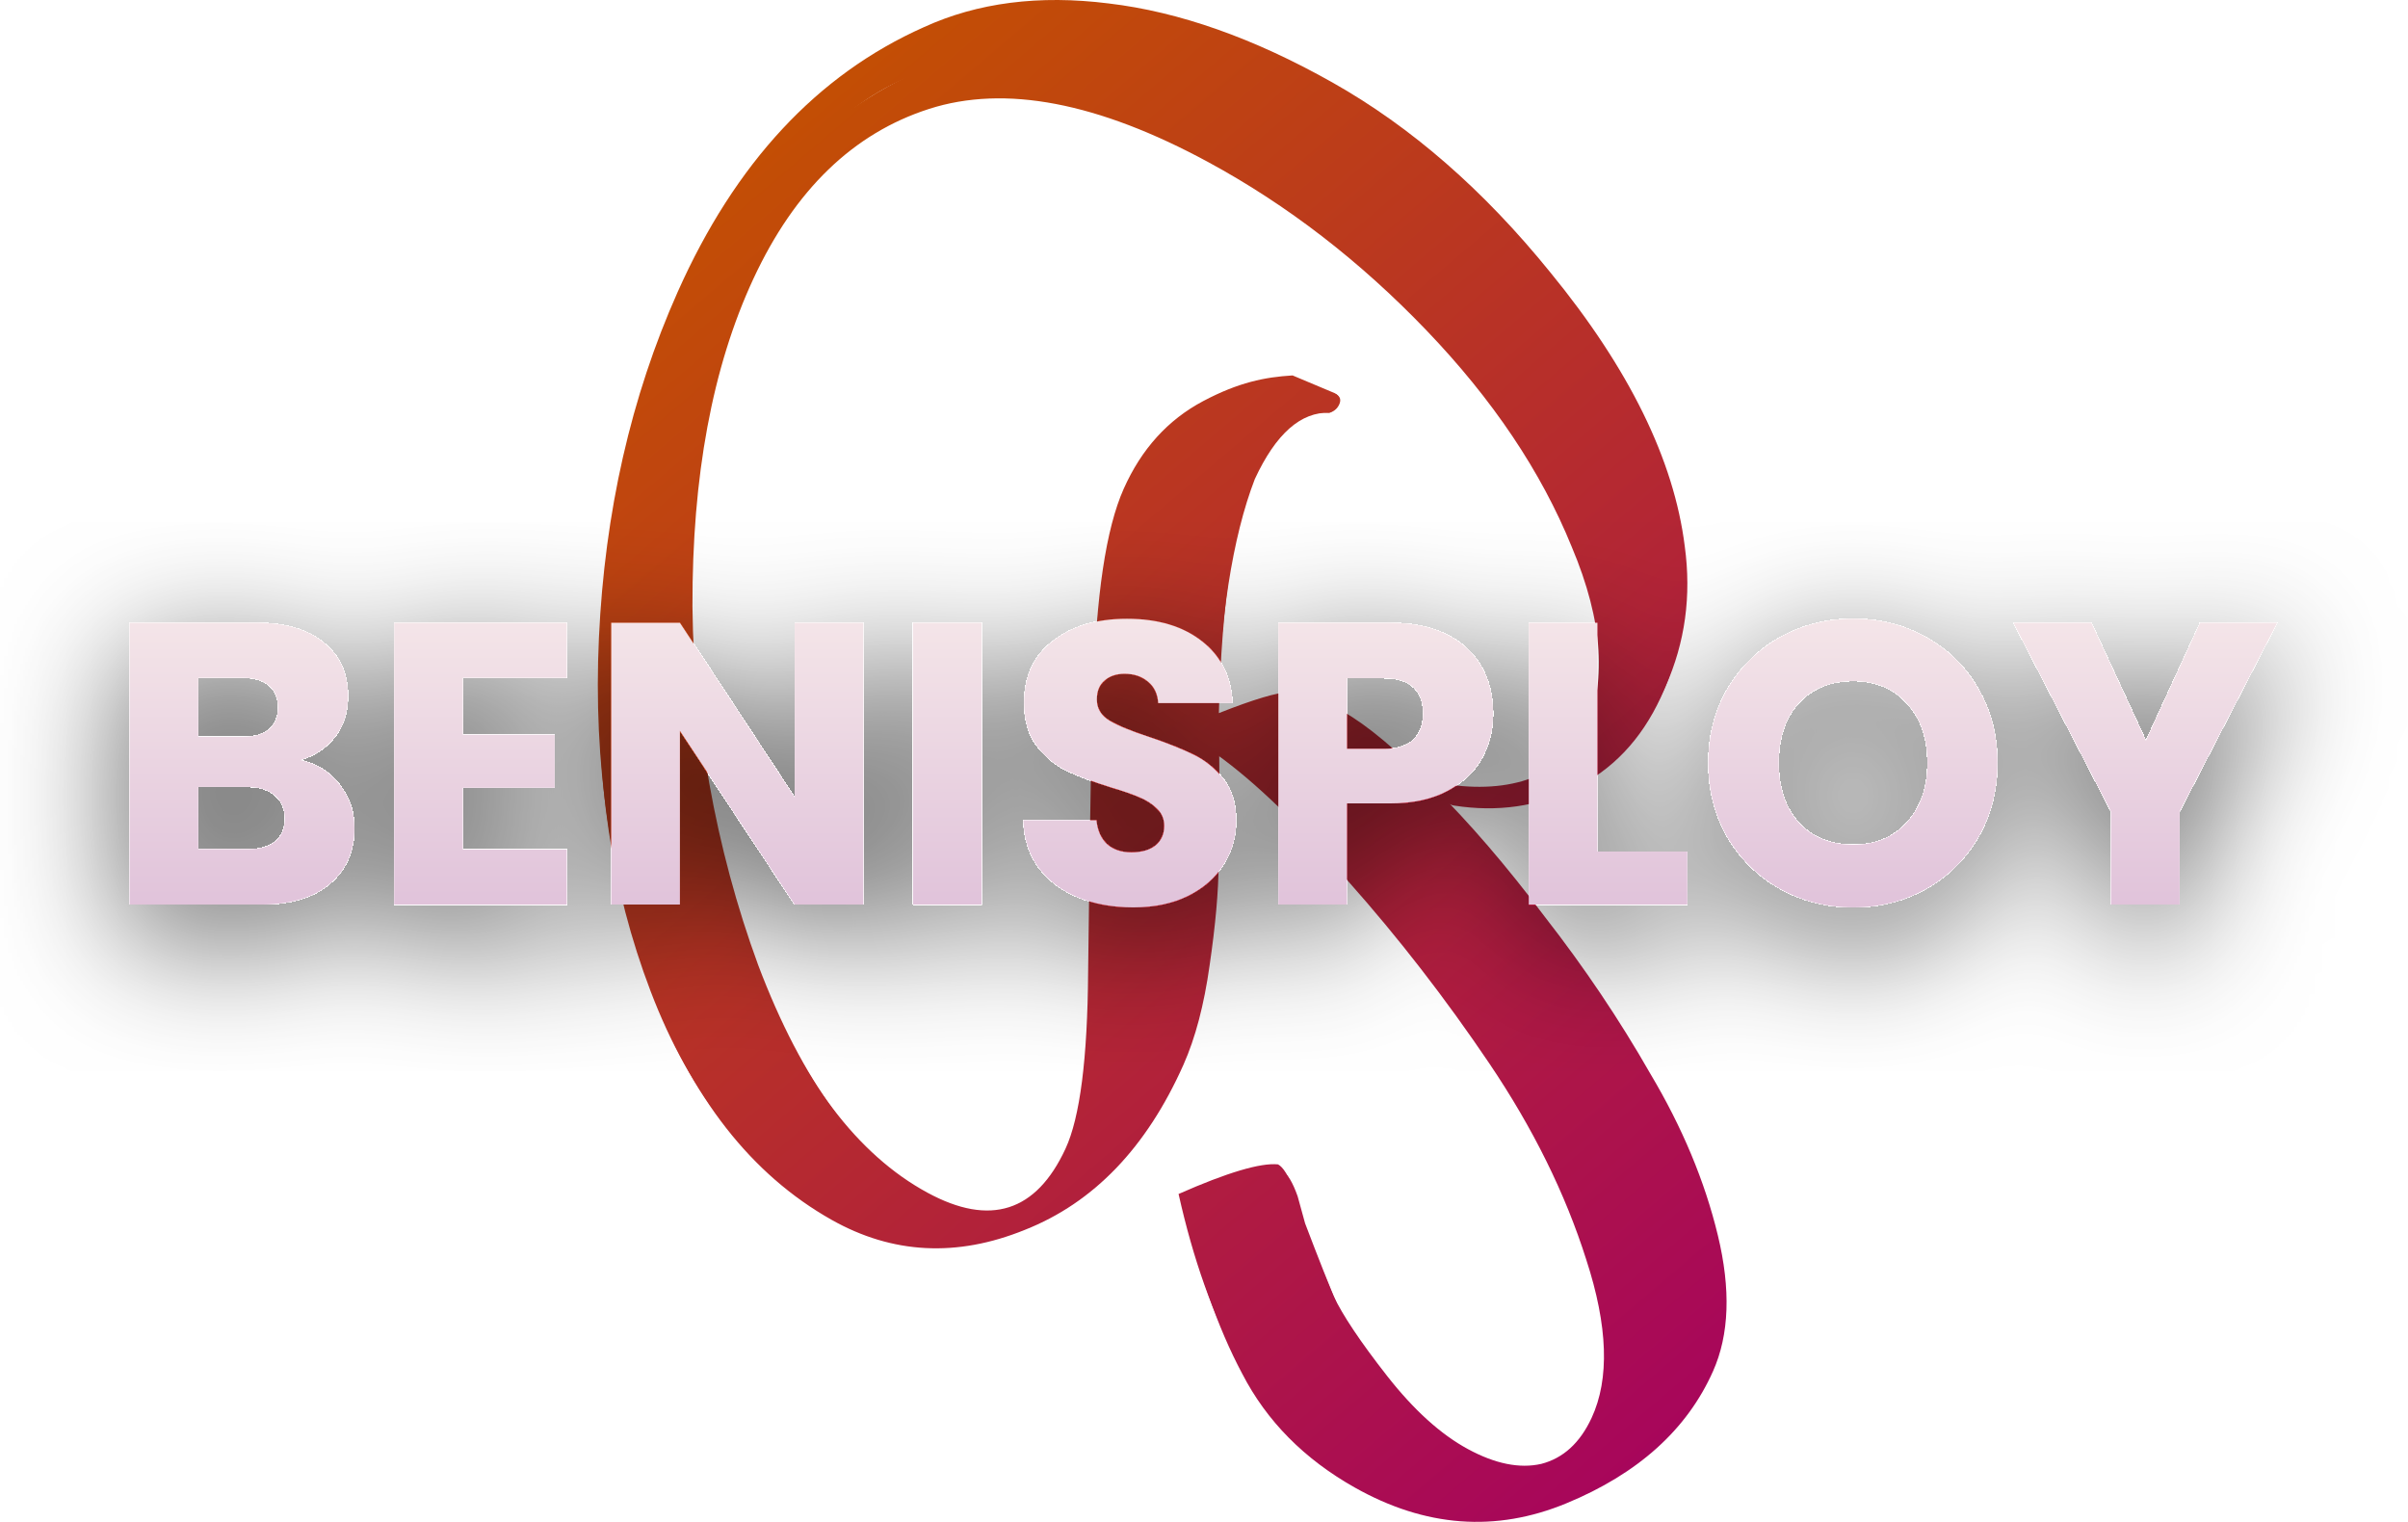
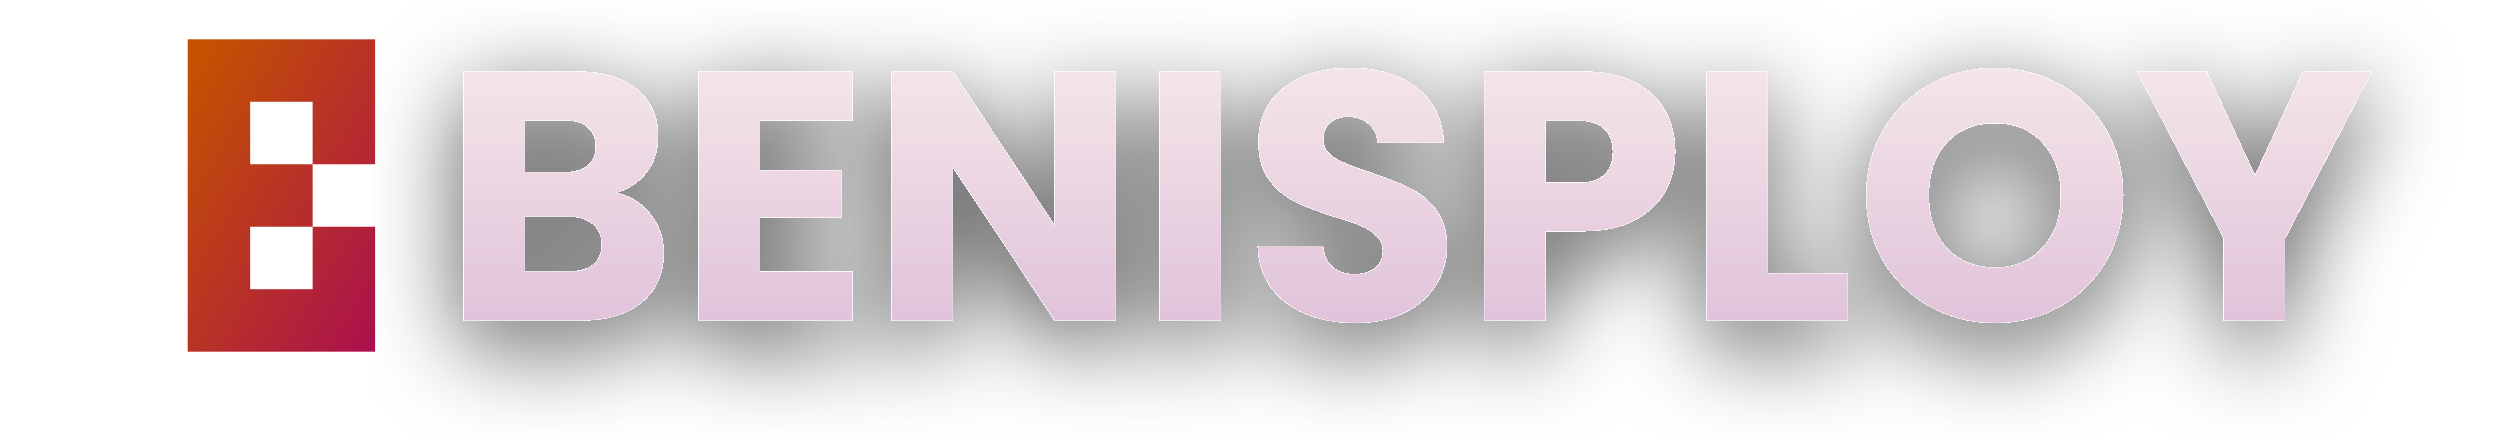
- <svg xmlns="http://www.w3.org/2000/svg" width="288" height="182" viewBox="0 0 288 182" fill="none">
-   <path d="M190.357 169.571C192.524 164.904 192.313 158.595 189.721 150.647C187.218 142.746 183.355 134.925 178.131 127.185C172.908 119.446 167.292 112.194 161.284 105.431C155.408 98.623 150.156 93.555 145.528 90.228C145.563 96.324 145.524 100.918 145.41 104.011C145.384 107.152 145.012 111.04 144.292 115.675C143.616 120.216 142.563 124.027 141.132 127.108C136.71 136.629 130.404 142.968 122.215 146.124C114.114 149.327 106.453 148.971 99.233 145.057C89.723 139.901 82.584 131.064 77.816 118.546C73.093 106.17 71.106 92.765 71.857 78.331C72.608 63.898 75.78 50.66 81.372 38.618C88.265 23.776 98.06 13.603 110.756 8.1C117.148 5.255 124.472 4.318 132.729 5.289C141.117 6.214 149.978 9.207 159.312 14.267C168.645 19.328 177.245 26.561 185.112 35.968C194.436 46.982 199.719 57.442 200.961 67.347C201.74 73.028 200.958 78.388 198.617 83.429C196.276 88.47 192.83 92.094 188.278 94.3C183.858 96.461 179.078 97.141 173.938 96.341C173.718 96.339 173.213 96.123 172.42 95.693C171.716 95.311 171.428 94.981 171.558 94.7C171.732 94.327 172.521 94.171 173.926 94.231C181.918 95.059 187.085 92.952 189.426 87.911C192.244 81.844 191.762 74.337 187.98 65.392C184.33 56.402 178.53 47.766 170.583 39.484C162.635 31.202 153.95 24.506 144.528 19.398C131.32 12.237 120.182 10.113 111.114 13.026C102.046 15.939 95.04 22.716 90.098 33.358C85.199 43.906 82.773 56.964 82.818 72.53C82.995 88.051 85.602 102.493 90.638 115.858C95.806 129.176 102.572 138.103 110.938 142.639C118.422 146.696 123.92 144.945 127.432 137.383C129.166 133.649 130.069 126.602 130.141 116.241C130.256 105.787 130.415 95.122 130.615 84.246C130.948 73.325 132.176 65.578 134.3 61.004C136.424 56.429 139.587 53.061 143.788 50.898C147.989 48.735 151.735 47.553 155.025 47.35L159.764 47.115C160.292 47.401 160.426 47.824 160.166 48.385C159.949 48.851 159.578 49.176 159.053 49.358C155.585 49.231 152.593 51.874 150.079 57.289C147.398 64.249 145.874 74.056 145.508 86.712C149.668 85.111 152.473 84.294 153.921 84.261C155.369 84.229 157.502 84.976 160.32 86.504C163.137 88.031 166.665 90.879 170.902 95.046C175.183 99.119 179.6 104.085 184.155 109.943C188.84 115.755 193 121.75 196.635 127.927C200.401 134.059 203.048 140.227 204.576 146.43C206.103 152.634 205.892 157.836 203.941 162.037C200.82 168.758 194.99 173.836 186.451 177.269C178.044 180.657 169.658 180.083 161.292 175.548C155.305 172.302 150.869 167.969 147.985 162.549C145.058 157.223 142.716 150.636 140.959 142.789C146.781 140.22 150.747 139.04 152.854 139.248C153.471 139.582 154.069 140.549 154.649 142.148L155.522 145.251C157.081 149.252 158.395 152.476 159.462 154.924C160.573 157.279 162.72 160.488 165.903 164.552C169.087 168.615 172.308 171.529 175.565 173.296C178.823 175.062 181.746 175.653 184.332 175.068C186.961 174.391 188.969 172.558 190.357 169.571Z" fill="url(#paint0_linear_7_8)" />
-   <path d="M191.242 171.776C193.404 166.923 193.166 160.351 190.526 152.06C187.975 143.819 184.056 135.657 178.769 127.574C173.481 119.49 167.801 111.914 161.729 104.845C155.788 97.728 150.483 92.428 145.813 88.944C145.873 95.294 145.852 100.08 145.749 103.302C145.736 106.574 145.377 110.622 144.671 115.447C144.009 120.175 142.965 124.141 141.538 127.344C137.126 137.245 130.807 143.822 122.579 147.077C114.44 150.381 106.73 149.98 99.449 145.873C89.859 140.464 82.639 131.23 77.791 118.171C72.988 105.259 70.935 91.287 71.633 76.255C72.33 61.223 75.468 47.446 81.047 34.924C87.924 19.49 97.739 8.932 110.492 3.251C116.912 0.313 124.278 -0.634 132.591 0.411C141.035 1.409 149.964 4.562 159.376 9.871C168.789 15.18 177.472 22.75 185.425 32.58C194.852 44.092 200.21 55.009 201.5 65.332C202.307 71.252 201.542 76.834 199.207 82.075C196.871 87.317 193.418 91.078 188.847 93.358C184.407 95.591 179.6 96.28 174.425 95.426C174.204 95.423 173.387 95.901 172.588 95.451C171.877 95.05 171.587 94.704 171.717 94.413C171.89 94.025 172.683 93.865 174.097 93.933C182.143 94.828 187.641 91.949 189.976 86.707C192.787 80.398 192.272 72.577 188.43 63.243C184.721 53.863 178.85 44.844 170.819 36.184C162.789 27.525 154.023 20.516 144.521 15.157C131.202 7.644 119.985 5.386 110.872 8.384C101.758 11.382 94.737 18.413 89.806 29.479C84.919 40.448 82.53 54.04 82.639 70.256C82.879 86.424 85.561 101.48 90.683 115.422C95.936 129.316 102.781 138.643 111.217 143.401C118.765 147.658 124.29 145.855 127.793 137.993C129.523 134.11 130.403 126.772 130.434 115.98C130.508 105.09 130.624 93.981 130.782 82.653C131.073 71.278 132.277 63.212 134.397 58.456C136.516 53.699 139.684 50.203 143.903 47.967C148.122 45.731 151.282 45.096 154.593 44.898L159.655 47.025C160.188 47.326 160.324 47.767 160.065 48.35C159.849 48.835 159.476 49.172 158.948 49.36C155.458 49.213 152.768 49.019 150.259 54.649C147.589 61.889 146.096 72.099 145.778 85.281C149.958 83.63 152.777 82.791 154.234 82.762C155.691 82.734 157.84 83.521 160.682 85.124C163.523 86.727 167.084 89.707 171.365 94.065C175.689 98.325 180.154 103.516 184.76 109.637C189.499 115.71 193.709 121.972 197.391 128.421C201.205 134.824 203.894 141.259 205.456 147.728C207.019 154.196 206.827 159.614 204.881 163.983C201.767 170.971 195.921 176.237 187.343 179.78C178.896 183.275 170.455 182.644 162.02 177.886C155.981 174.48 151.5 169.948 148.576 164.291C145.609 158.731 143.226 151.86 141.427 143.679C147.275 141.026 151.26 139.812 153.382 140.037C154.004 140.388 154.61 141.397 155.2 143.066L156.091 146.302C157.676 150.475 159.011 153.84 160.095 156.394C161.222 158.852 163.395 162.204 166.615 166.449C169.835 170.694 173.087 173.743 176.373 175.596C179.658 177.449 182.601 178.077 185.201 177.478C187.844 176.783 189.858 174.882 191.242 171.776Z" fill="url(#paint1_linear_7_8)" />
-   <g filter="url(#filter0_d_7_8)">
-     <path d="M35.9 90.896C37.852 91.312 39.42 92.288 40.604 93.824C41.788 95.328 42.38 97.056 42.38 99.008C42.38 101.824 41.388 104.064 39.404 105.728C37.452 107.36 34.716 108.176 31.196 108.176H15.5V74.48H30.668C34.092 74.48 36.764 75.264 38.684 76.832C40.636 78.4 41.612 80.528 41.612 83.216C41.612 85.2 41.084 86.848 40.028 88.16C39.004 89.472 37.628 90.384 35.9 90.896ZM23.708 88.112H29.084C30.428 88.112 31.452 87.824 32.156 87.248C32.892 86.64 33.26 85.76 33.26 84.608C33.26 83.456 32.892 82.576 32.156 81.968C31.452 81.36 30.428 81.056 29.084 81.056H23.708V88.112ZM29.756 101.552C31.132 101.552 32.188 101.248 32.924 100.64C33.692 100 34.076 99.088 34.076 97.904C34.076 96.72 33.676 95.792 32.876 95.12C32.108 94.448 31.036 94.112 29.66 94.112H23.708V101.552H29.756Z" fill="url(#paint2_linear_7_8)" />
-     <path d="M55.349 81.056V87.872H66.341V94.208H55.349V101.6H67.781V108.176H47.141V74.48H67.781V81.056H55.349Z" fill="url(#paint3_linear_7_8)" />
-     <path d="M103.253 108.176H95.045L81.317 87.392V108.176H73.109V74.48H81.317L95.045 95.36V74.48H103.253V108.176Z" fill="url(#paint4_linear_7_8)" />
-     <path d="M117.411 74.48V108.176H109.203V74.48H117.411Z" fill="url(#paint5_linear_7_8)" />
-     <path d="M135.551 108.512C133.087 108.512 130.879 108.112 128.927 107.312C126.975 106.512 125.407 105.328 124.223 103.76C123.071 102.192 122.463 100.304 122.399 98.096H131.135C131.263 99.344 131.695 100.304 132.431 100.976C133.167 101.616 134.127 101.936 135.311 101.936C136.527 101.936 137.487 101.664 138.191 101.12C138.895 100.544 139.247 99.76 139.247 98.768C139.247 97.936 138.959 97.248 138.383 96.704C137.839 96.16 137.151 95.712 136.319 95.36C135.519 95.008 134.367 94.608 132.863 94.16C130.687 93.488 128.911 92.816 127.535 92.144C126.159 91.472 124.975 90.48 123.983 89.168C122.991 87.856 122.495 86.144 122.495 84.032C122.495 80.896 123.631 78.448 125.903 76.688C128.175 74.896 131.135 74 134.783 74C138.495 74 141.487 74.896 143.759 76.688C146.031 78.448 147.247 80.912 147.407 84.08H138.527C138.463 82.992 138.063 82.144 137.327 81.536C136.591 80.896 135.647 80.576 134.495 80.576C133.503 80.576 132.703 80.848 132.095 81.392C131.487 81.904 131.183 82.656 131.183 83.648C131.183 84.736 131.695 85.584 132.719 86.192C133.743 86.8 135.343 87.456 137.519 88.16C139.695 88.896 141.455 89.6 142.799 90.272C144.175 90.944 145.359 91.92 146.351 93.2C147.343 94.48 147.839 96.128 147.839 98.144C147.839 100.064 147.343 101.808 146.351 103.376C145.391 104.944 143.983 106.192 142.127 107.12C140.271 108.048 138.079 108.512 135.551 108.512Z" fill="url(#paint6_linear_7_8)" />
-     <path d="M178.571 85.328C178.571 87.28 178.123 89.072 177.227 90.704C176.331 92.304 174.955 93.6 173.099 94.592C171.243 95.584 168.939 96.08 166.187 96.08H161.099V108.176H152.891V74.48H166.187C168.875 74.48 171.147 74.944 173.003 75.872C174.859 76.8 176.251 78.08 177.179 79.712C178.107 81.344 178.571 83.216 178.571 85.328ZM165.563 89.552C167.131 89.552 168.299 89.184 169.067 88.448C169.835 87.712 170.219 86.672 170.219 85.328C170.219 83.984 169.835 82.944 169.067 82.208C168.299 81.472 167.131 81.104 165.563 81.104H161.099V89.552H165.563Z" fill="url(#paint7_linear_7_8)" />
-     <path d="M191.052 101.84H201.804V108.176H182.844V74.48H191.052V101.84Z" fill="url(#paint8_linear_7_8)" />
-     <path d="M221.655 108.512C218.487 108.512 215.575 107.776 212.919 106.304C210.295 104.832 208.199 102.784 206.631 100.16C205.095 97.504 204.327 94.528 204.327 91.232C204.327 87.936 205.095 84.976 206.631 82.352C208.199 79.728 210.295 77.68 212.919 76.208C215.575 74.736 218.487 74 221.655 74C224.823 74 227.719 74.736 230.343 76.208C232.999 77.68 235.079 79.728 236.583 82.352C238.119 84.976 238.887 87.936 238.887 91.232C238.887 94.528 238.119 97.504 236.583 100.16C235.047 102.784 232.967 104.832 230.343 106.304C227.719 107.776 224.823 108.512 221.655 108.512ZM221.655 101.024C224.343 101.024 226.487 100.128 228.087 98.336C229.719 96.544 230.535 94.176 230.535 91.232C230.535 88.256 229.719 85.888 228.087 84.128C226.487 82.336 224.343 81.44 221.655 81.44C218.935 81.44 216.759 82.32 215.127 84.08C213.527 85.84 212.727 88.224 212.727 91.232C212.727 94.208 213.527 96.592 215.127 98.384C216.759 100.144 218.935 101.024 221.655 101.024Z" fill="url(#paint9_linear_7_8)" />
-     <path d="M272.349 74.48L260.685 97.04V108.176H252.477V97.04L240.813 74.48H250.125L256.653 88.592L263.133 74.48H272.349Z" fill="url(#paint10_linear_7_8)" />
+ <svg xmlns="http://www.w3.org/2000/svg" width="422" height="74" viewBox="0 0 422 74" fill="none">
+   <path d="M42.227 48.818H52.773V38.273H63.318V59.364H31.682V6.636H63.318V27.727H52.773V17.182H42.227V27.727H52.773V38.273H42.227V48.818Z" fill="url(#paint0_linear_16_8)" />
+   <g filter="url(#filter0_d_16_8)">
+     <path d="M103.893 32.551C106.34 33.07 108.306 34.286 109.79 36.2C111.274 38.074 112.016 40.227 112.016 42.659C112.016 46.167 110.773 48.958 108.286 51.031C105.838 53.065 102.408 54.081 97.996 54.081H78.318V12.098H97.334C101.626 12.098 104.976 13.075 107.383 15.028C109.83 16.982 111.054 19.634 111.054 22.983C111.054 25.455 110.392 27.508 109.068 29.143C107.784 30.777 106.059 31.913 103.893 32.551ZM88.608 29.083H95.348C97.033 29.083 98.317 28.724 99.199 28.006C100.122 27.249 100.583 26.152 100.583 24.717C100.583 23.282 100.122 22.185 99.199 21.428C98.317 20.67 97.033 20.291 95.348 20.291H88.608V29.083ZM96.19 45.828C97.915 45.828 99.239 45.45 100.162 44.692C101.125 43.895 101.606 42.758 101.606 41.283C101.606 39.808 101.105 38.652 100.102 37.814C99.139 36.977 97.795 36.558 96.07 36.558H88.608V45.828H96.19Z" fill="url(#paint1_linear_16_8)" />
+     <path d="M128.275 20.291V28.784H142.055V36.678H128.275V45.888H143.86V54.081H117.985V12.098H143.86V20.291H128.275Z" fill="url(#paint2_linear_16_8)" />
+     <path d="M188.331 54.081H178.041L160.83 28.186V54.081H150.54V12.098H160.83L178.041 38.113V12.098H188.331V54.081Z" fill="url(#paint3_linear_16_8)" />
+     <path d="M206.079 12.098V54.081H195.789V12.098H206.079Z" fill="url(#paint4_linear_16_8)" />
+     <path d="M228.821 54.5C225.732 54.5 222.964 54.002 220.517 53.005C218.07 52.008 216.104 50.533 214.62 48.579C213.175 46.626 212.413 44.273 212.333 41.522H223.285C223.445 43.077 223.987 44.273 224.91 45.111C225.832 45.908 227.036 46.307 228.52 46.307C230.045 46.307 231.248 45.968 232.131 45.29C233.013 44.572 233.455 43.596 233.455 42.359C233.455 41.323 233.094 40.466 232.371 39.788C231.689 39.11 230.827 38.552 229.784 38.113C228.781 37.675 227.337 37.176 225.451 36.618C222.723 35.781 220.497 34.944 218.772 34.106C217.047 33.269 215.562 32.033 214.319 30.398C213.075 28.764 212.453 26.631 212.453 23.999C212.453 20.092 213.878 17.042 216.726 14.849C219.574 12.616 223.285 11.5 227.858 11.5C232.512 11.5 236.263 12.616 239.111 14.849C241.959 17.042 243.484 20.112 243.684 24.059H232.552C232.472 22.703 231.97 21.647 231.048 20.889C230.125 20.092 228.941 19.693 227.497 19.693C226.254 19.693 225.251 20.032 224.488 20.71C223.726 21.348 223.345 22.285 223.345 23.521C223.345 24.876 223.987 25.933 225.271 26.691C226.554 27.448 228.56 28.265 231.288 29.143C234.016 30.06 236.223 30.937 237.908 31.774C239.633 32.611 241.117 33.827 242.361 35.422C243.604 37.017 244.226 39.07 244.226 41.582C244.226 43.974 243.604 46.147 242.361 48.101C241.157 50.054 239.392 51.609 237.065 52.766C234.738 53.922 231.99 54.5 228.821 54.5Z" fill="url(#paint5_linear_16_8)" />
+     <path d="M282.752 25.614C282.752 28.046 282.191 30.279 281.067 32.312C279.944 34.306 278.219 35.92 275.892 37.157C273.566 38.392 270.677 39.01 267.227 39.01H260.849V54.081H250.559V12.098H267.227C270.597 12.098 273.445 12.676 275.772 13.832C278.099 14.989 279.844 16.583 281.007 18.617C282.171 20.65 282.752 22.983 282.752 25.614ZM266.445 30.877C268.411 30.877 269.875 30.418 270.838 29.501C271.8 28.584 272.282 27.289 272.282 25.614C272.282 23.939 271.8 22.644 270.838 21.727C269.875 20.81 268.411 20.351 266.445 20.351H260.849V30.877H266.445Z" fill="url(#paint6_linear_16_8)" />
+     <path d="M298.399 46.187H311.879V54.081H288.109V12.098H298.399V46.187Z" fill="url(#paint7_linear_16_8)" />
+     <path d="M336.765 54.5C332.793 54.5 329.143 53.583 325.813 51.749C322.523 49.915 319.896 47.363 317.93 44.094C316.004 40.785 315.042 37.077 315.042 32.97C315.042 28.863 316.004 25.175 317.93 21.906C319.896 18.637 322.523 16.085 325.813 14.251C329.143 12.417 332.793 11.5 336.765 11.5C340.737 11.5 344.367 12.417 347.657 14.251C350.986 16.085 353.594 18.637 355.48 21.906C357.405 25.175 358.368 28.863 358.368 32.97C358.368 37.077 357.405 40.785 355.48 44.094C353.554 47.363 350.946 49.915 347.657 51.749C344.367 53.583 340.737 54.5 336.765 54.5ZM336.765 45.17C340.135 45.17 342.823 44.054 344.828 41.821C346.874 39.589 347.897 36.638 347.897 32.97C347.897 29.262 346.874 26.312 344.828 24.119C342.823 21.886 340.135 20.77 336.765 20.77C333.355 20.77 330.627 21.866 328.581 24.059C326.575 26.252 325.572 29.222 325.572 32.97C325.572 36.678 326.575 39.648 328.581 41.881C330.627 44.074 333.355 45.17 336.765 45.17Z" fill="url(#paint8_linear_16_8)" />
+     <path d="M400.318 12.098L385.696 40.206V54.081H375.406V40.206L360.783 12.098H372.457L380.641 29.681L388.765 12.098H400.318Z" fill="url(#paint9_linear_16_8)" />
  </g>
  <defs>
-     <filter id="filter0_d_7_8" x="0" y="62.5" width="287.849" height="65.512" filterUnits="userSpaceOnUse" color-interpolation-filters="sRGB">
+     <filter id="filter0_d_16_8" x="62.818" y="0" width="353" height="74" filterUnits="userSpaceOnUse" color-interpolation-filters="sRGB">
      <feFlood flood-opacity="0" result="BackgroundImageFix" />
      <feColorMatrix in="SourceAlpha" type="matrix" values="0 0 0 0 0 0 0 0 0 0 0 0 0 0 0 0 0 0 127 0" result="hardAlpha" />
      <feOffset dy="4" />
      <feGaussianBlur stdDeviation="7.75" />
      <feComposite in2="hardAlpha" operator="out" />
      <feColorMatrix type="matrix" values="0 0 0 0 0 0 0 0 0 0 0 0 0 0 0 0 0 0 0.69 0" />
-       <feBlend mode="normal" in2="BackgroundImageFix" result="effect1_dropShadow_7_8" />
-       <feBlend mode="normal" in="SourceGraphic" in2="effect1_dropShadow_7_8" result="shape" />
+       <feBlend mode="normal" in2="BackgroundImageFix" result="effect1_dropShadow_16_8" />
+       <feBlend mode="normal" in="SourceGraphic" in2="effect1_dropShadow_16_8" result="shape" />
    </filter>
-     <linearGradient id="paint0_linear_7_8" x1="204.873" y1="170.433" x2="76.646" y2="19.787" gradientUnits="userSpaceOnUse">
-       <stop stop-color="#A7055C" />
-       <stop offset="1" stop-color="#C45101" />
+     <linearGradient id="paint0_linear_16_8" x1="37.46" y1="3.995" x2="88.1" y2="33.67" gradientUnits="userSpaceOnUse">
+       <stop stop-color="#C45101" />
+       <stop offset="1" stop-color="#A7055C" />
    </linearGradient>
-     <linearGradient id="paint1_linear_7_8" x1="204.873" y1="170.433" x2="76.646" y2="19.787" gradientUnits="userSpaceOnUse">
-       <stop stop-color="#A7055C" />
-       <stop offset="1" stop-color="#C45101" />
-     </linearGradient>
-     <linearGradient id="paint2_linear_7_8" x1="144.524" y1="55.176" x2="144.524" y2="109.176" gradientUnits="userSpaceOnUse">
+     <linearGradient id="paint1_linear_16_8" x1="240.07" y1="-11.954" x2="240.07" y2="55.327" gradientUnits="userSpaceOnUse">
      <stop stop-color="#FFF8F0" />
      <stop offset="1" stop-color="#E0C2DA" />
    </linearGradient>
-     <linearGradient id="paint3_linear_7_8" x1="144.524" y1="55.176" x2="144.524" y2="109.176" gradientUnits="userSpaceOnUse">
+     <linearGradient id="paint2_linear_16_8" x1="240.07" y1="-11.954" x2="240.07" y2="55.327" gradientUnits="userSpaceOnUse">
      <stop stop-color="#FFF8F0" />
      <stop offset="1" stop-color="#E0C2DA" />
    </linearGradient>
-     <linearGradient id="paint4_linear_7_8" x1="144.524" y1="55.176" x2="144.524" y2="109.176" gradientUnits="userSpaceOnUse">
+     <linearGradient id="paint3_linear_16_8" x1="240.07" y1="-11.954" x2="240.07" y2="55.327" gradientUnits="userSpaceOnUse">
      <stop stop-color="#FFF8F0" />
      <stop offset="1" stop-color="#E0C2DA" />
    </linearGradient>
-     <linearGradient id="paint5_linear_7_8" x1="144.524" y1="55.176" x2="144.524" y2="109.176" gradientUnits="userSpaceOnUse">
+     <linearGradient id="paint4_linear_16_8" x1="240.07" y1="-11.954" x2="240.07" y2="55.327" gradientUnits="userSpaceOnUse">
      <stop stop-color="#FFF8F0" />
      <stop offset="1" stop-color="#E0C2DA" />
    </linearGradient>
-     <linearGradient id="paint6_linear_7_8" x1="144.524" y1="55.176" x2="144.524" y2="109.176" gradientUnits="userSpaceOnUse">
+     <linearGradient id="paint5_linear_16_8" x1="240.07" y1="-11.954" x2="240.07" y2="55.327" gradientUnits="userSpaceOnUse">
      <stop stop-color="#FFF8F0" />
      <stop offset="1" stop-color="#E0C2DA" />
    </linearGradient>
-     <linearGradient id="paint7_linear_7_8" x1="144.524" y1="55.176" x2="144.524" y2="109.176" gradientUnits="userSpaceOnUse">
+     <linearGradient id="paint6_linear_16_8" x1="240.07" y1="-11.954" x2="240.07" y2="55.327" gradientUnits="userSpaceOnUse">
      <stop stop-color="#FFF8F0" />
      <stop offset="1" stop-color="#E0C2DA" />
    </linearGradient>
-     <linearGradient id="paint8_linear_7_8" x1="144.524" y1="55.176" x2="144.524" y2="109.176" gradientUnits="userSpaceOnUse">
+     <linearGradient id="paint7_linear_16_8" x1="240.07" y1="-11.954" x2="240.07" y2="55.327" gradientUnits="userSpaceOnUse">
      <stop stop-color="#FFF8F0" />
      <stop offset="1" stop-color="#E0C2DA" />
    </linearGradient>
-     <linearGradient id="paint9_linear_7_8" x1="144.524" y1="55.176" x2="144.524" y2="109.176" gradientUnits="userSpaceOnUse">
+     <linearGradient id="paint8_linear_16_8" x1="240.07" y1="-11.954" x2="240.07" y2="55.327" gradientUnits="userSpaceOnUse">
      <stop stop-color="#FFF8F0" />
      <stop offset="1" stop-color="#E0C2DA" />
    </linearGradient>
-     <linearGradient id="paint10_linear_7_8" x1="144.524" y1="55.176" x2="144.524" y2="109.176" gradientUnits="userSpaceOnUse">
+     <linearGradient id="paint9_linear_16_8" x1="240.07" y1="-11.954" x2="240.07" y2="55.327" gradientUnits="userSpaceOnUse">
      <stop stop-color="#FFF8F0" />
      <stop offset="1" stop-color="#E0C2DA" />
    </linearGradient>
  </defs>
</svg>
